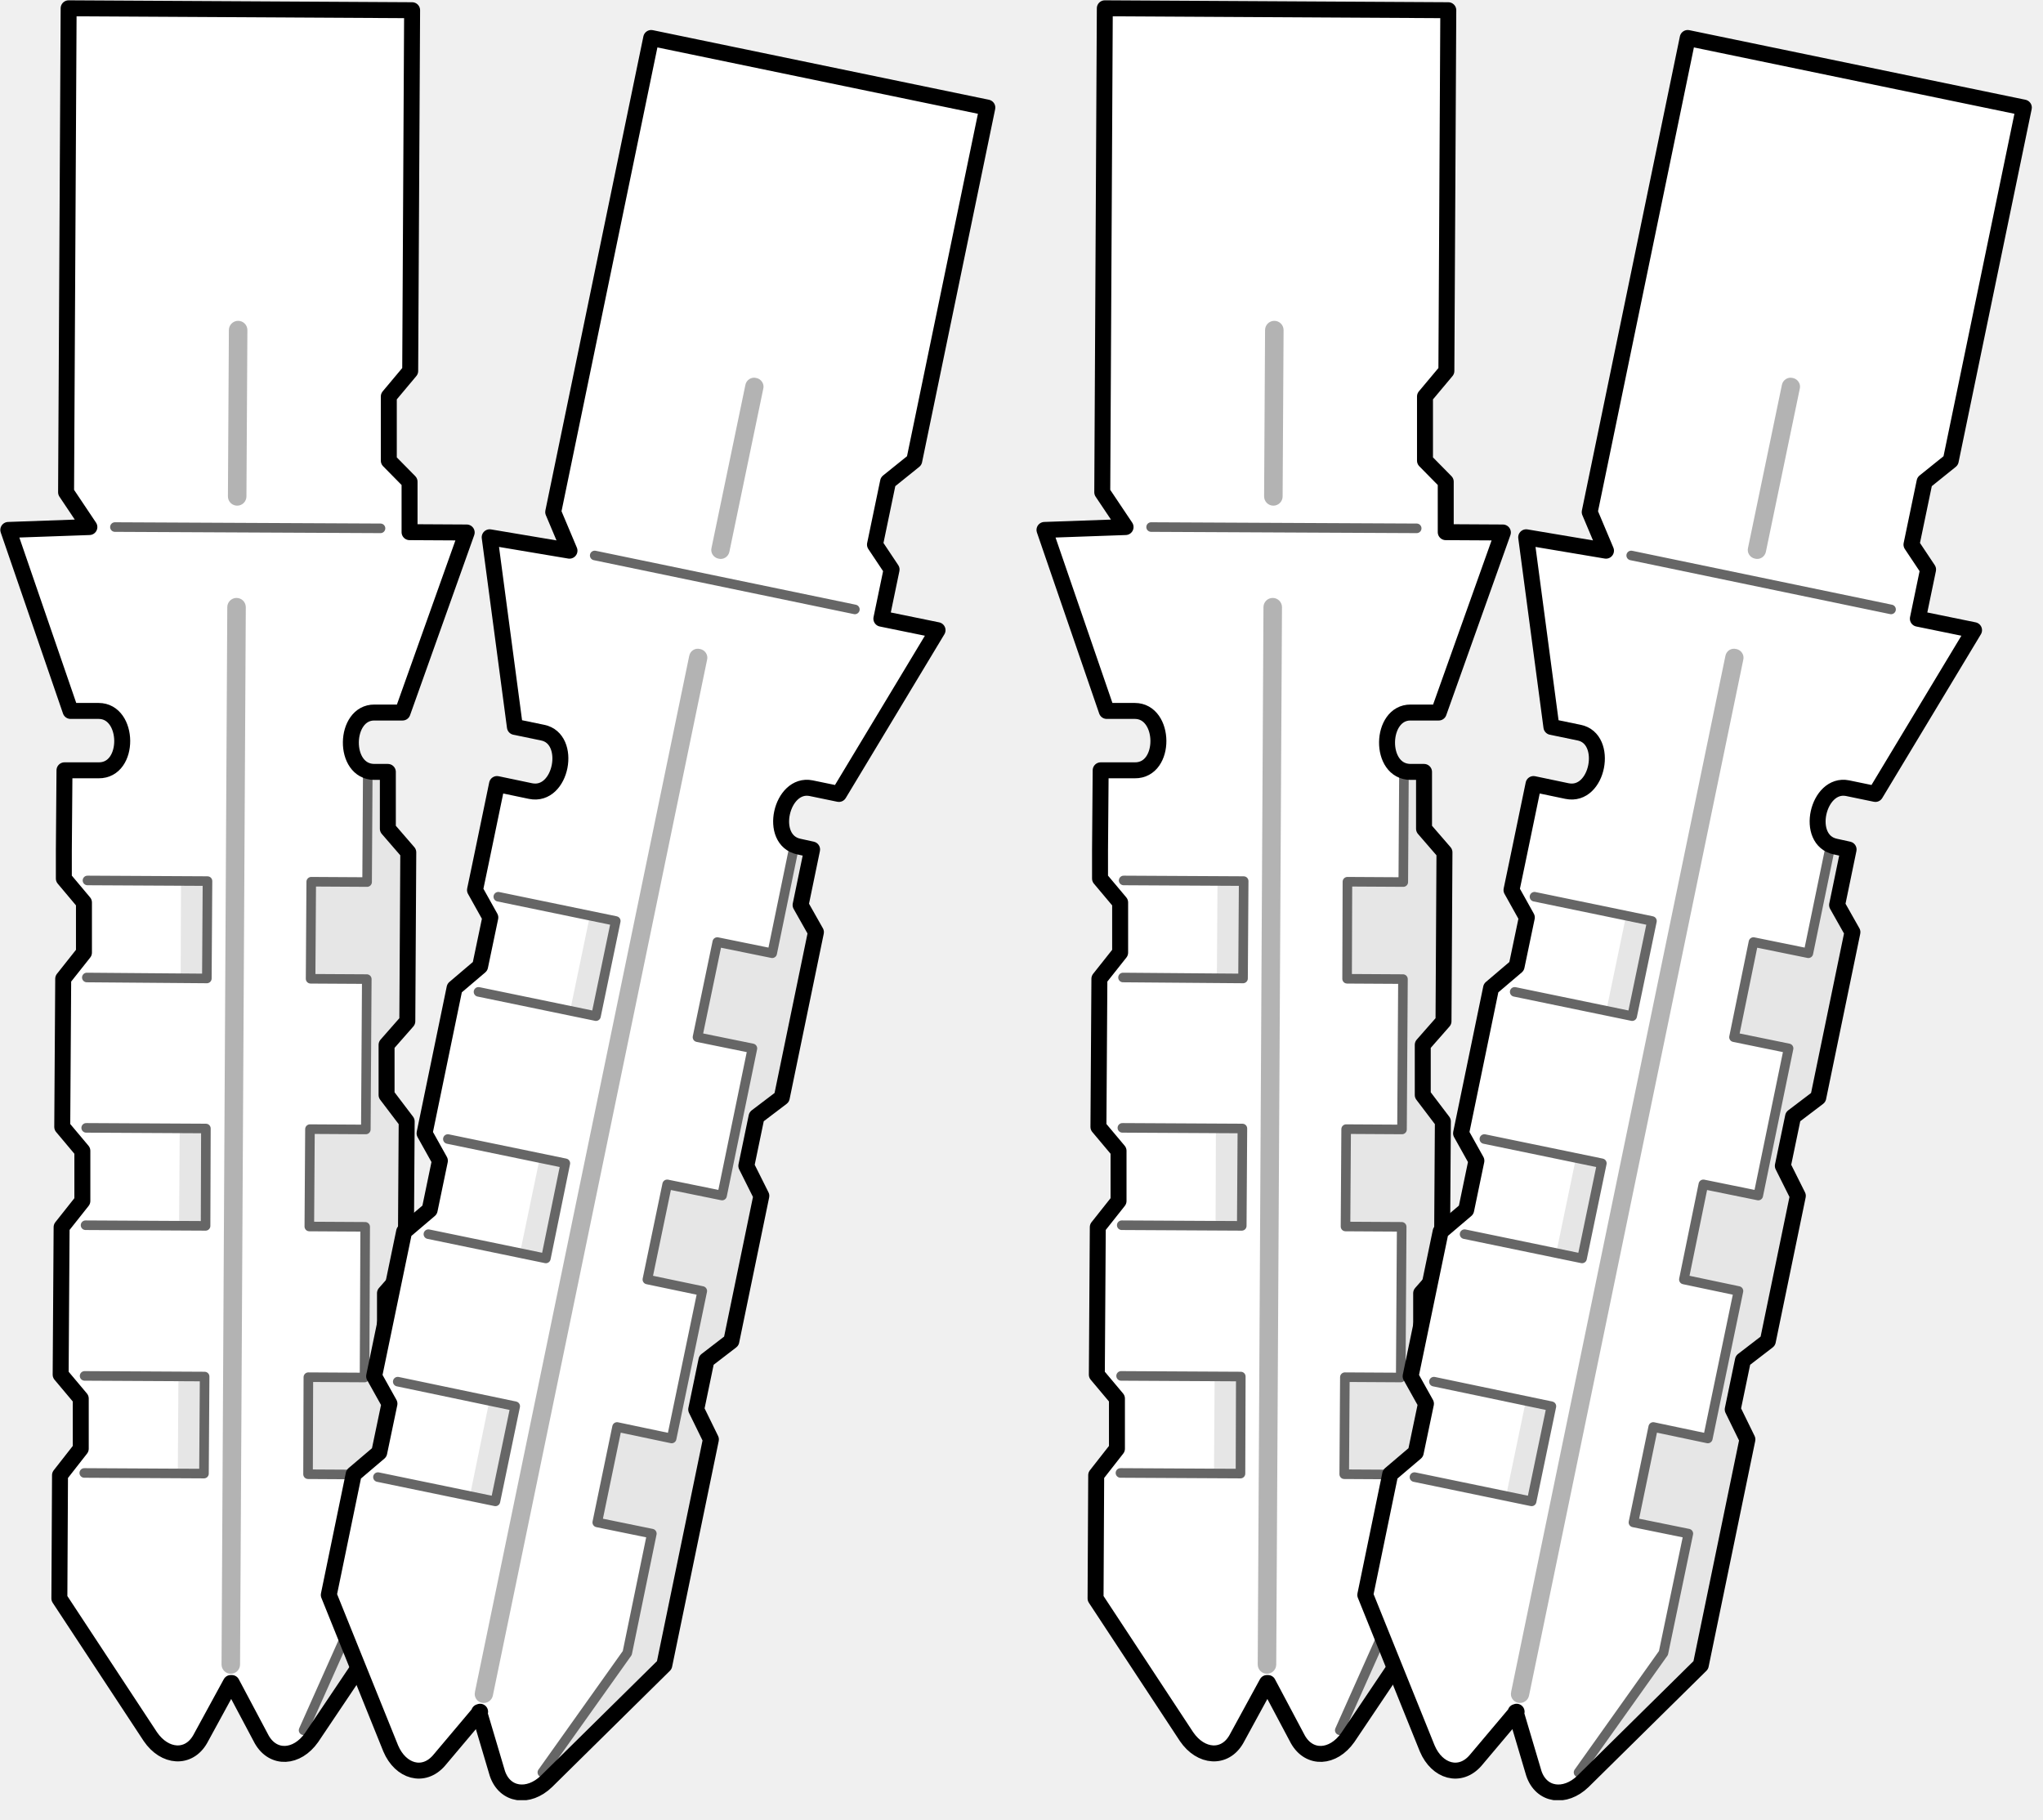
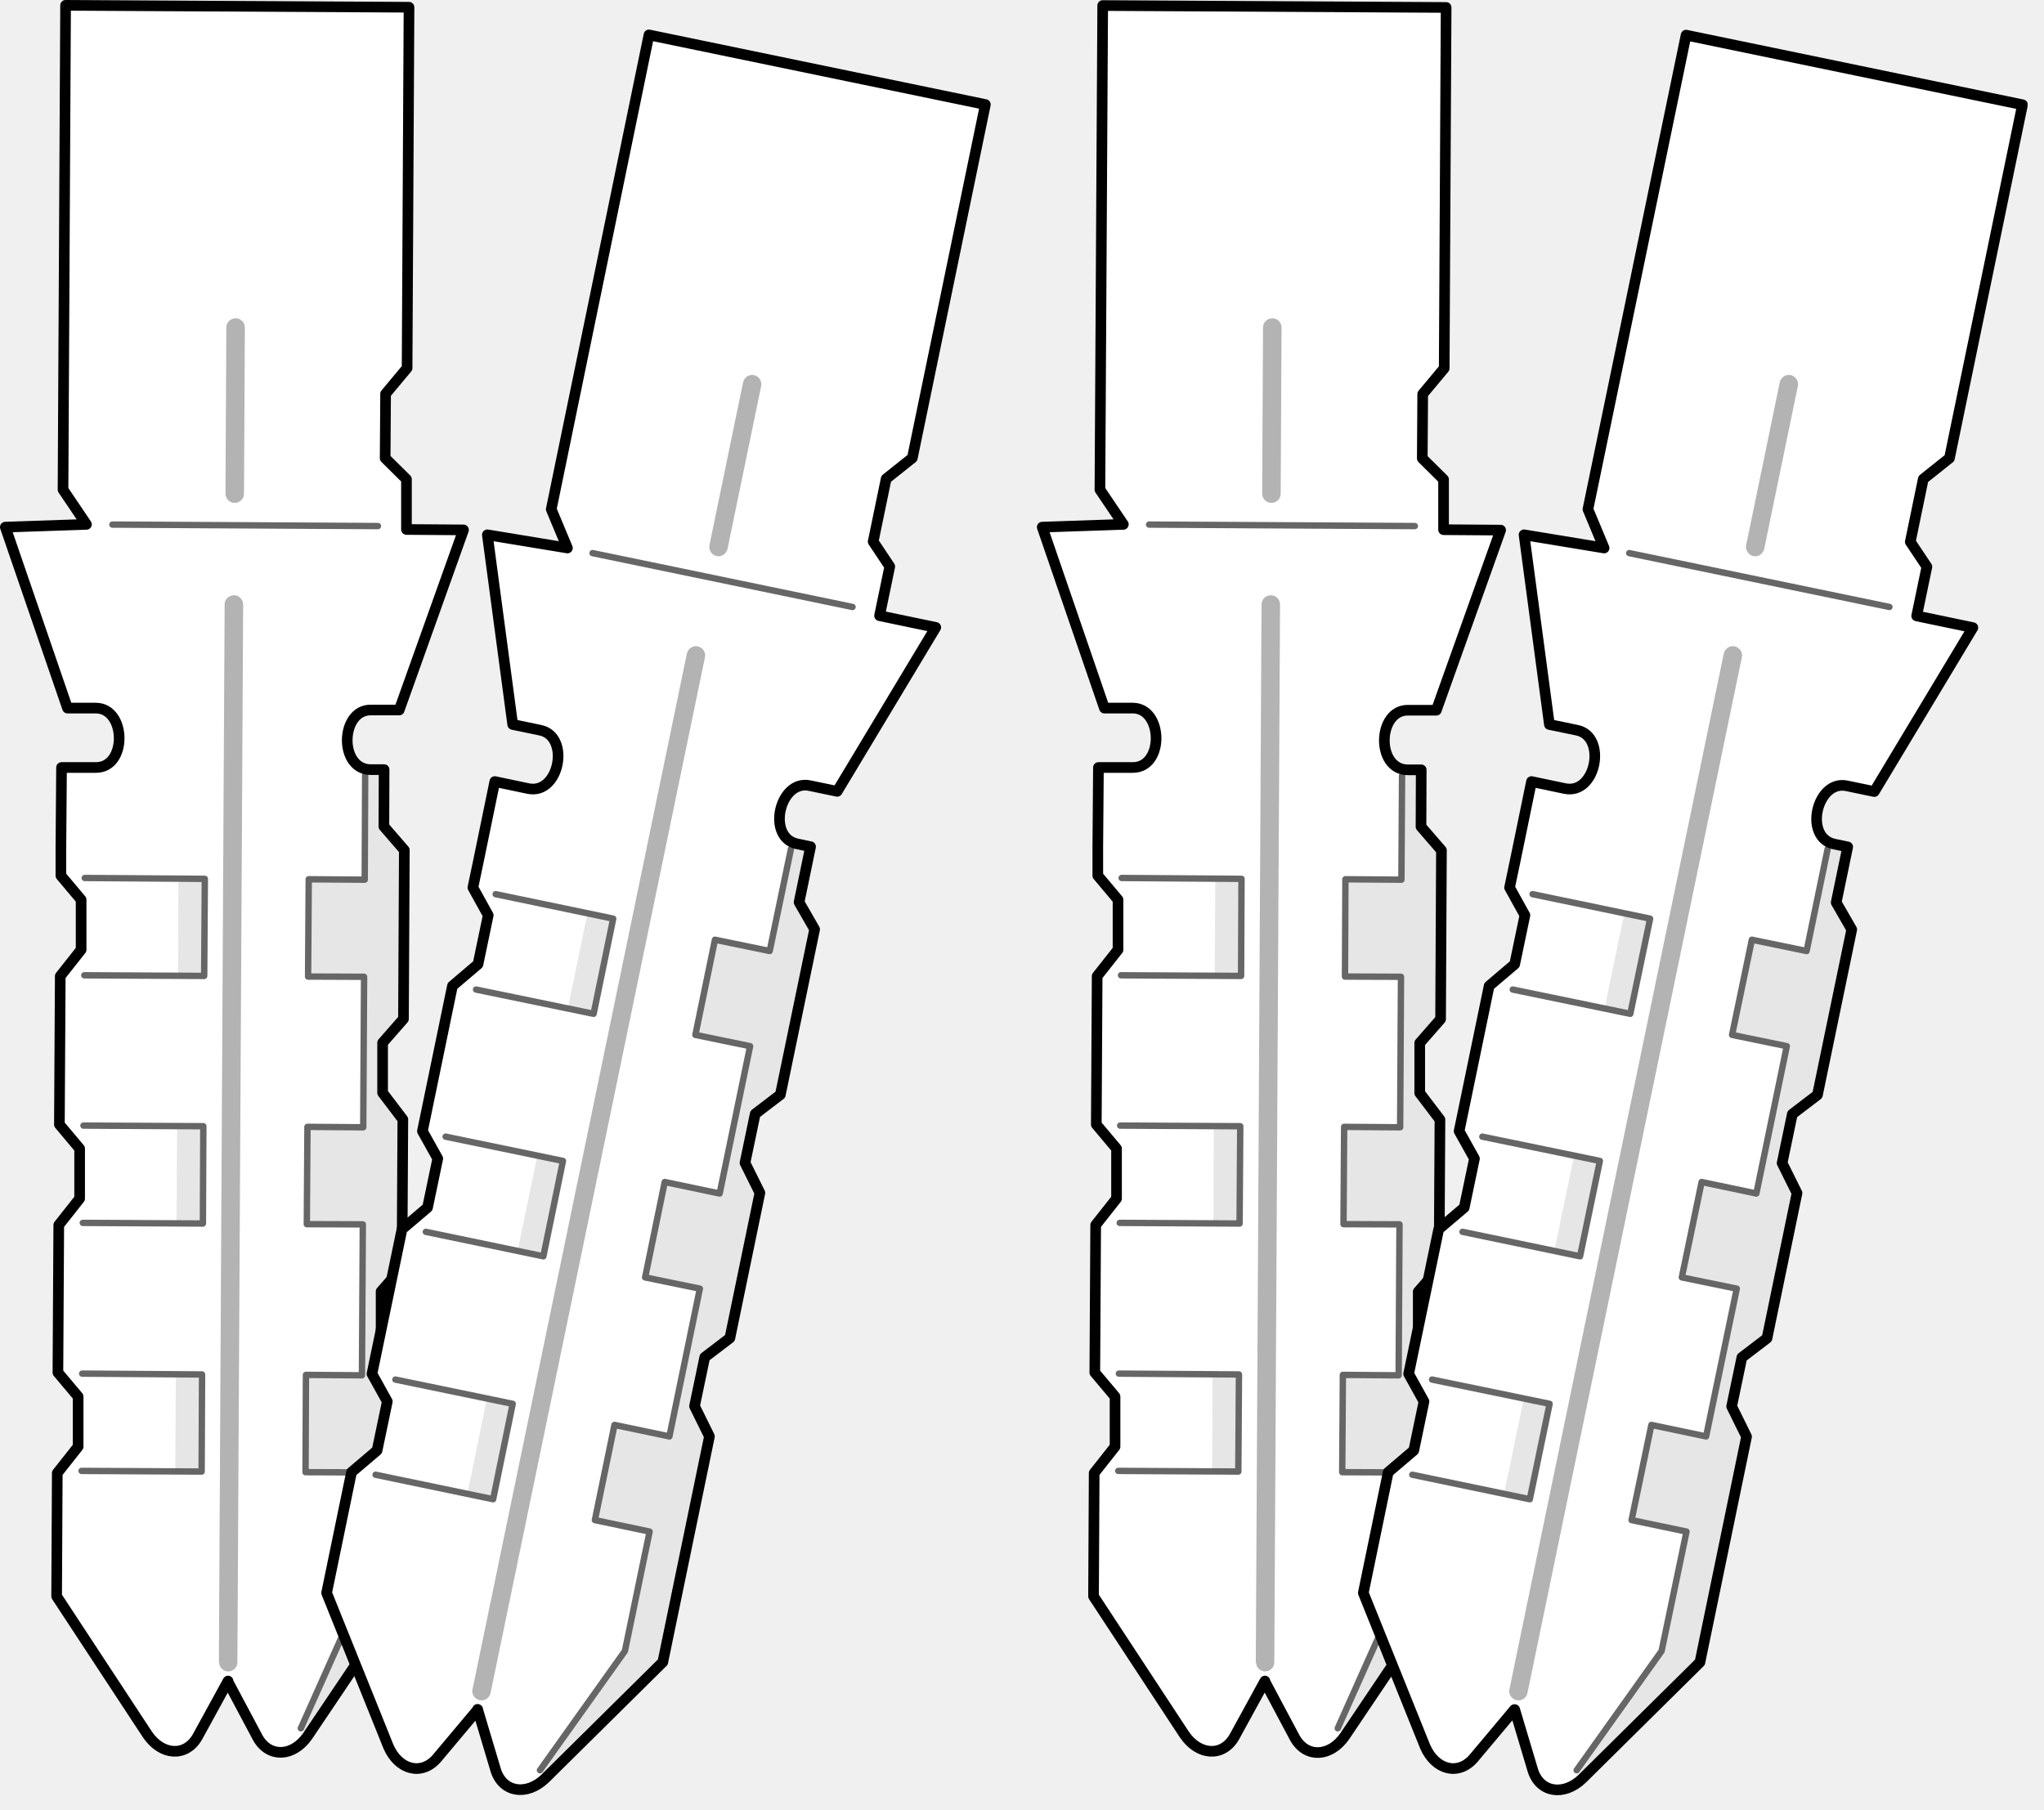
- <svg xmlns="http://www.w3.org/2000/svg" width="64" height="57" viewBox="0 0 64 57" fill="none">
-   <g clip-path="url(#clip0_50_1002)">
-     <path d="M7.23 52.72L6.27 54.48C5.91 55.11 5.16 55.06 4.71 54.4L1.86 50.07L1.88 46.21L2.53 45.38V43.81L1.9 43.06L1.93 38.44L2.58 37.62V36.05L1.95 35.3L1.98 30.66L2.63 29.84V28.27L2 27.52V26.64L2.02 24.13H3.09C4.09 24.14 4.06 22.27 3.09 22.27H2.21L0.26 16.6L2.8 16.51L2.07 15.42L2.15 0.26L12.91 0.32L12.85 11.62L12.18 12.42V14.43L12.83 15.09V16.67L14.62 16.68L12.61 22.32H11.73C10.77 22.31 10.72 24.18 11.73 24.18H12.15V25.96L12.79 26.7L12.76 31.99L12.11 32.73V34.3L12.74 35.13L12.71 39.77L12.06 40.51V42.08L12.69 42.91L12.65 50.13L9.76 54.43C9.3 55.08 8.56 55.12 8.2 54.49L7.26 52.72" fill="white" />
-     <path d="M9.51 54.2L11.38 50.01L11.4 46.19L9.65 46.18L9.66 43.14L11.42 43.15L11.44 38.43L9.69 38.42L9.71 35.37L11.46 35.38L11.49 30.67L9.73 30.66L9.75 27.62L11.5 27.63L11.52 24.36L11.69 24.17L12.11 24.18L12.1 25.95L12.75 26.69L12.72 31.98L12.07 32.72L12.06 34.29L12.7 35.12L12.67 39.76L12.02 40.51V42.08L12.66 42.91L12.62 50.13L9.72 54.43L9.51 54.2Z" fill="#E6E6E6" />
-     <path d="M6.94 52.14L7.12 19.02C7.12 18.86 7.25 18.73 7.41 18.73C7.57 18.73 7.7 18.86 7.7 19.02L7.52 52.14C7.52 52.3 7.39 52.43 7.23 52.43C7.07 52.43 6.94 52.3 6.94 52.14Z" fill="#B3B3B3" />
-     <path d="M7.14 15.55L7.17 10.34C7.17 10.18 7.3 10.05 7.46 10.05C7.62 10.05 7.75 10.18 7.75 10.34L7.72 15.55C7.72 15.71 7.59 15.84 7.43 15.84C7.27 15.84 7.14 15.71 7.14 15.55Z" fill="#B3B3B3" />
-     <path d="M5.67 27.6H6.5L6.48 30.65L5.66 30.64" fill="#E6E6E6" />
-     <path d="M5.63 35.35H6.45L6.44 38.4L5.61 38.39" fill="#E6E6E6" />
-     <path d="M5.59 43.12H6.41L6.39 46.16H5.57" fill="#E6E6E6" />
-     <path d="M2.74 27.58L6.5 27.6L6.48 30.65L2.72 30.62" stroke="#666666" stroke-width="0.3" stroke-linecap="round" stroke-linejoin="round" />
-     <path d="M3.6 16.51L11.92 16.55" stroke="#666666" stroke-width="0.3" stroke-linecap="round" stroke-linejoin="round" />
-     <path d="M2.7 35.33L6.45 35.35L6.44 38.4L2.68 38.38" stroke="#666666" stroke-width="0.3" stroke-linecap="round" stroke-linejoin="round" />
-     <path d="M2.65 43.1L6.41 43.12L6.39 46.16L2.64 46.14" stroke="#666666" stroke-width="0.3" stroke-linecap="round" stroke-linejoin="round" />
-     <path d="M9.51 54.2L11.38 50.01L11.4 46.19L9.65 46.18L9.66 43.14L11.42 43.15L11.44 38.43L9.69 38.42L9.71 35.37L11.46 35.38L11.49 30.67L9.73 30.66L9.75 27.62L11.5 27.63L11.52 24.36" stroke="#666666" stroke-width="0.3" stroke-linecap="round" stroke-linejoin="round" />
-     <path d="M7.23 52.72L6.27 54.48C5.91 55.11 5.16 55.06 4.71 54.4L1.86 50.07L1.88 46.21L2.53 45.38V43.81L1.9 43.06L1.93 38.44L2.58 37.62V36.05L1.95 35.3L1.98 30.66L2.63 29.84V28.27L2 27.52V26.64L2.02 24.13H3.09C4.09 24.14 4.06 22.27 3.09 22.27H2.21L0.26 16.6L2.8 16.51L2.07 15.42L2.15 0.26L12.91 0.32L12.85 11.62L12.18 12.42V14.43L12.83 15.09V16.67L14.62 16.68L12.61 22.32H11.73C10.77 22.31 10.72 24.18 11.73 24.18H12.15V25.96L12.79 26.7L12.76 31.99L12.11 32.73V34.3L12.74 35.13L12.71 39.77L12.06 40.51V42.08L12.69 42.91L12.65 50.13L9.76 54.43C9.3 55.08 8.56 55.12 8.2 54.49L7.26 52.72" stroke="black" stroke-width="0.5" stroke-linecap="round" stroke-linejoin="round" />
-     <path d="M15.04 53.62L13.75 55.15C13.27 55.7 12.55 55.5 12.24 54.77L10.3 49.96L11.08 46.18L11.88 45.5L12.2 43.97L11.72 43.11L12.66 38.58L13.46 37.9L13.78 36.36L13.3 35.5L14.24 30.95L15.04 30.27L15.36 28.74L14.88 27.88L15.06 27.02L15.57 24.56L16.62 24.78C17.6 24.98 17.94 23.14 17 22.95L16.13 22.77L15.34 16.83L17.84 17.25L17.33 16.04L20.4 1.19L30.93 3.37L28.64 14.43L27.82 15.09L27.41 17.06L27.93 17.84L27.61 19.38L29.37 19.74L26.28 24.87L25.41 24.69C24.47 24.5 24.05 26.32 25.03 26.52L25.44 26.61L25.08 28.35L25.56 29.2L24.49 34.38L23.7 34.98L23.38 36.52L23.85 37.46L22.91 42.01L22.13 42.61L21.81 44.15L22.27 45.09L20.81 52.16L17.12 55.8C16.55 56.35 15.81 56.24 15.58 55.55L15.01 53.63" fill="white" />
-     <path d="M16.99 55.52L19.65 51.78L20.42 48.04L18.71 47.69L19.33 44.7L21.04 45.06L22 40.44L20.28 40.08L20.9 37.1L22.62 37.45L23.57 32.84L21.85 32.49L22.47 29.51L24.19 29.86L24.85 26.66L25.05 26.51L25.47 26.6L25.11 28.34L25.59 29.19L24.52 34.37L23.74 34.97L23.42 36.5L23.88 37.45L22.94 41.99L22.16 42.59L21.84 44.13L22.3 45.07L20.84 52.14L17.15 55.79L16.99 55.52Z" fill="#E6E6E6" />
-     <path d="M14.88 52.99L21.59 20.55C21.62 20.39 21.77 20.29 21.93 20.33C22.09 20.36 22.19 20.52 22.15 20.67L15.44 53.11C15.41 53.27 15.25 53.37 15.1 53.34C14.94 53.31 14.84 53.15 14.88 53V52.99Z" fill="#B3B3B3" />
-     <path d="M22.29 17.16L23.35 12.06C23.38 11.9 23.54 11.8 23.69 11.84C23.85 11.87 23.95 12.03 23.91 12.18L22.85 17.28C22.82 17.44 22.66 17.54 22.51 17.5C22.35 17.47 22.25 17.31 22.29 17.16Z" fill="#B3B3B3" />
-     <path d="M18.48 28.68L19.29 28.85L18.67 31.83L17.86 31.66" fill="#E6E6E6" />
-     <path d="M16.91 36.27L17.71 36.44L17.1 39.42L16.29 39.25" fill="#E6E6E6" />
-     <path d="M15.33 43.88L16.14 44.05L15.52 47.03L14.72 46.86" fill="#E6E6E6" />
-     <path d="M15.61 28.09L19.29 28.85L18.67 31.83L14.99 31.07" stroke="#666666" stroke-width="0.3" stroke-linecap="round" stroke-linejoin="round" />
-     <path d="M18.63 17.4L26.78 19.09" stroke="#666666" stroke-width="0.3" stroke-linecap="round" stroke-linejoin="round" />
-     <path d="M14.03 35.68L17.71 36.44L17.1 39.42L13.42 38.66" stroke="#666666" stroke-width="0.3" stroke-linecap="round" stroke-linejoin="round" />
-     <path d="M12.46 43.28L16.14 44.05L15.52 47.03L11.84 46.27" stroke="#666666" stroke-width="0.3" stroke-linecap="round" stroke-linejoin="round" />
-     <path d="M16.99 55.52L19.65 51.78L20.42 48.04L18.71 47.69L19.33 44.7L21.04 45.06L22 40.44L20.28 40.08L20.9 37.1L22.62 37.45L23.57 32.84L21.85 32.49L22.47 29.51L24.19 29.86L24.85 26.66" stroke="#666666" stroke-width="0.3" stroke-linecap="round" stroke-linejoin="round" />
-     <path d="M15.04 53.62L13.75 55.15C13.27 55.7 12.55 55.5 12.24 54.77L10.3 49.96L11.08 46.18L11.88 45.5L12.2 43.97L11.72 43.11L12.66 38.58L13.46 37.9L13.78 36.36L13.3 35.5L14.24 30.95L15.04 30.27L15.36 28.74L14.88 27.88L15.06 27.02L15.57 24.56L16.62 24.78C17.6 24.98 17.94 23.14 17 22.95L16.13 22.77L15.34 16.83L17.84 17.25L17.33 16.04L20.4 1.19L30.93 3.37L28.64 14.43L27.82 15.09L27.41 17.06L27.93 17.84L27.61 19.38L29.37 19.74L26.28 24.87L25.41 24.69C24.47 24.5 24.05 26.32 25.03 26.52L25.44 26.61L25.08 28.35L25.56 29.2L24.49 34.38L23.7 34.98L23.38 36.52L23.85 37.46L22.91 42.01L22.13 42.61L21.81 44.15L22.27 45.09L20.81 52.16L17.12 55.8C16.55 56.35 15.81 56.24 15.58 55.55L15.01 53.63" stroke="black" stroke-width="0.5" stroke-linecap="round" stroke-linejoin="round" />
-     <path d="M39.69 52.72L38.73 54.48C38.37 55.11 37.62 55.06 37.17 54.4L34.32 50.07L34.34 46.21L34.99 45.38V43.81L34.36 43.06L34.39 38.44L35.04 37.62V36.05L34.41 35.3L34.44 30.66L35.09 29.84V28.27L34.46 27.52V26.64L34.48 24.13H35.55C36.55 24.14 36.52 22.27 35.55 22.27H34.67L32.72 16.6L35.26 16.51L34.53 15.42L34.61 0.26L45.37 0.32L45.31 11.62L44.64 12.42V14.43L45.29 15.09V16.67L47.08 16.68L45.07 22.32H44.19C43.23 22.31 43.18 24.18 44.19 24.18H44.61V25.96L45.25 26.7L45.22 31.99L44.57 32.73V34.3L45.2 35.13L45.17 39.77L44.52 40.51V42.08L45.15 42.91L45.11 50.13L42.22 54.43C41.76 55.08 41.02 55.12 40.66 54.49L39.72 52.72" fill="white" />
-     <path d="M41.97 54.2L43.84 50.01L43.86 46.19L42.11 46.18L42.13 43.14L43.88 43.15L43.91 38.43L42.15 38.42L42.17 35.37L43.92 35.38L43.95 30.67L42.2 30.66L42.21 27.62L43.96 27.63L43.98 24.36L44.16 24.17L44.58 24.18L44.57 25.95L45.21 26.69L45.18 31.98L44.53 32.72L44.52 34.29L45.16 35.12L45.14 39.76L44.49 40.51L44.48 42.08L45.12 42.91L45.08 50.13L42.19 54.43L41.97 54.2Z" fill="#E6E6E6" />
-     <path d="M39.4 52.14L39.58 19.02C39.58 18.86 39.71 18.73 39.87 18.73C40.03 18.73 40.16 18.86 40.16 19.02L39.98 52.14C39.98 52.3 39.85 52.43 39.69 52.43C39.53 52.43 39.4 52.3 39.4 52.14Z" fill="#B3B3B3" />
-     <path d="M39.6 15.55L39.63 10.34C39.63 10.18 39.76 10.05 39.92 10.05C40.08 10.05 40.21 10.18 40.21 10.34L40.18 15.55C40.18 15.71 40.05 15.84 39.89 15.84C39.73 15.84 39.6 15.71 39.6 15.55Z" fill="#B3B3B3" />
-     <path d="M38.14 27.6H38.96L38.94 30.65L38.12 30.64" fill="#E6E6E6" />
-     <path d="M38.09 35.35H38.92L38.9 38.4L38.08 38.39" fill="#E6E6E6" />
-     <path d="M38.05 43.12H38.87L38.86 46.16H38.03" fill="#E6E6E6" />
-     <path d="M35.2 27.58L38.96 27.6L38.94 30.65L35.18 30.62" stroke="#666666" stroke-width="0.3" stroke-linecap="round" stroke-linejoin="round" />
-     <path d="M36.06 16.51L44.38 16.55" stroke="#666666" stroke-width="0.3" stroke-linecap="round" stroke-linejoin="round" />
-     <path d="M35.16 35.33L38.92 35.35L38.9 38.4L35.14 38.38" stroke="#666666" stroke-width="0.3" stroke-linecap="round" stroke-linejoin="round" />
-     <path d="M35.12 43.1L38.87 43.12L38.86 46.16L35.1 46.14" stroke="#666666" stroke-width="0.3" stroke-linecap="round" stroke-linejoin="round" />
-     <path d="M41.97 54.2L43.84 50.01L43.86 46.19L42.11 46.18L42.13 43.14L43.88 43.15L43.91 38.43L42.15 38.42L42.17 35.37L43.92 35.38L43.95 30.67L42.2 30.66L42.21 27.62L43.96 27.63L43.98 24.36" stroke="#666666" stroke-width="0.3" stroke-linecap="round" stroke-linejoin="round" />
-     <path d="M39.69 52.72L38.73 54.48C38.37 55.11 37.62 55.06 37.17 54.4L34.32 50.07L34.34 46.21L34.99 45.38V43.81L34.36 43.06L34.39 38.44L35.04 37.62V36.05L34.41 35.3L34.44 30.66L35.09 29.84V28.27L34.46 27.52V26.64L34.48 24.13H35.55C36.55 24.14 36.52 22.27 35.55 22.27H34.67L32.72 16.6L35.26 16.51L34.53 15.42L34.61 0.26L45.37 0.32L45.31 11.62L44.64 12.42V14.43L45.29 15.09V16.67L47.08 16.68L45.07 22.32H44.19C43.23 22.31 43.18 24.18 44.19 24.18H44.61V25.96L45.25 26.7L45.22 31.99L44.57 32.73V34.3L45.2 35.13L45.17 39.77L44.52 40.51V42.08L45.15 42.91L45.11 50.13L42.22 54.43C41.76 55.08 41.02 55.12 40.66 54.49L39.72 52.72" stroke="black" stroke-width="0.5" stroke-linecap="round" stroke-linejoin="round" />
-     <path d="M47.51 53.62L46.22 55.15C45.74 55.7 45.02 55.5 44.71 54.77L42.77 49.96L43.55 46.18L44.35 45.5L44.67 43.97L44.19 43.11L45.13 38.58L45.93 37.9L46.25 36.36L45.77 35.5L46.71 30.95L47.51 30.27L47.83 28.74L47.35 27.88L47.53 27.02L48.04 24.56L49.09 24.78C50.07 24.98 50.41 23.14 49.47 22.95L48.6 22.77L47.81 16.83L50.31 17.25L49.8 16.04L52.87 1.19L63.4 3.37L61.11 14.43L60.29 15.09L59.88 17.06L60.4 17.84L60.08 19.38L61.84 19.74L58.75 24.87L57.88 24.69C56.94 24.5 56.52 26.32 57.5 26.52L57.91 26.61L57.55 28.35L58.03 29.2L56.96 34.38L56.17 34.98L55.85 36.52L56.32 37.46L55.38 42.01L54.6 42.61L54.28 44.15L54.74 45.09L53.28 52.16L49.59 55.8C49.02 56.35 48.28 56.24 48.05 55.55L47.48 53.63" fill="white" />
-     <path d="M49.45 55.52L52.11 51.78L52.89 48.04L51.17 47.69L51.79 44.7L53.5 45.06L54.46 40.44L52.75 40.08L53.36 37.1L55.08 37.45L56.03 32.84L54.32 32.49L54.93 29.51L56.65 29.86L57.31 26.66L57.52 26.51L57.93 26.6L57.57 28.34L58.05 29.19L56.98 34.37L56.2 34.97L55.88 36.5L56.35 37.45L55.4 41.99L54.62 42.59L54.3 44.13L54.77 45.07L53.3 52.14L49.62 55.79L49.45 55.52Z" fill="#E6E6E6" />
-     <path d="M47.34 52.99L54.05 20.55C54.08 20.39 54.23 20.29 54.39 20.33C54.55 20.36 54.65 20.52 54.61 20.67L47.9 53.11C47.87 53.27 47.71 53.37 47.56 53.34C47.4 53.31 47.3 53.15 47.34 53V52.99Z" fill="#B3B3B3" />
-     <path d="M54.76 17.16L55.82 12.06C55.85 11.9 56.01 11.8 56.16 11.84C56.32 11.87 56.42 12.03 56.38 12.18L55.32 17.28C55.29 17.44 55.13 17.54 54.98 17.5C54.82 17.47 54.72 17.31 54.76 17.16Z" fill="#B3B3B3" />
-     <path d="M50.94 28.68L51.75 28.85L51.13 31.83L50.32 31.66" fill="#E6E6E6" />
-     <path d="M49.37 36.27L50.18 36.44L49.56 39.42L48.75 39.25" fill="#E6E6E6" />
-     <path d="M47.8 43.88L48.6 44.05L47.98 47.03L47.18 46.86" fill="#E6E6E6" />
-     <path d="M48.07 28.09L51.75 28.85L51.13 31.83L47.45 31.07" stroke="#666666" stroke-width="0.3" stroke-linecap="round" stroke-linejoin="round" />
-     <path d="M51.1 17.4L59.24 19.09" stroke="#666666" stroke-width="0.3" stroke-linecap="round" stroke-linejoin="round" />
-     <path d="M46.5 35.68L50.18 36.44L49.56 39.42L45.88 38.66" stroke="#666666" stroke-width="0.3" stroke-linecap="round" stroke-linejoin="round" />
-     <path d="M44.92 43.28L48.6 44.05L47.98 47.03L44.31 46.27" stroke="#666666" stroke-width="0.3" stroke-linecap="round" stroke-linejoin="round" />
-     <path d="M49.45 55.52L52.11 51.78L52.89 48.04L51.17 47.69L51.79 44.7L53.5 45.06L54.46 40.44L52.75 40.08L53.36 37.1L55.08 37.45L56.03 32.84L54.32 32.49L54.93 29.51L56.65 29.86L57.31 26.66" stroke="#666666" stroke-width="0.3" stroke-linecap="round" stroke-linejoin="round" />
-     <path d="M47.51 53.62L46.22 55.15C45.74 55.7 45.02 55.5 44.71 54.77L42.77 49.96L43.55 46.18L44.35 45.5L44.67 43.97L44.19 43.11L45.13 38.58L45.93 37.9L46.25 36.36L45.77 35.5L46.71 30.95L47.51 30.27L47.83 28.74L47.35 27.88L47.53 27.02L48.04 24.56L49.09 24.78C50.07 24.98 50.41 23.14 49.47 22.95L48.6 22.77L47.81 16.83L50.31 17.25L49.8 16.04L52.87 1.19L63.4 3.37L61.11 14.43L60.29 15.09L59.88 17.06L60.4 17.84L60.08 19.38L61.84 19.74L58.75 24.87L57.88 24.69C56.94 24.5 56.52 26.32 57.5 26.52L57.91 26.61L57.55 28.35L58.03 29.2L56.96 34.38L56.17 34.98L55.85 36.52L56.32 37.46L55.38 42.01L54.6 42.61L54.28 44.15L54.74 45.09L53.28 52.16L49.59 55.8C49.02 56.35 48.28 56.24 48.05 55.55L47.48 53.63" stroke="black" stroke-width="0.5" stroke-linecap="round" stroke-linejoin="round" />
+ <svg xmlns="http://www.w3.org/2000/svg" width="96" height="85" viewBox="0 0 96 85" fill="none">
+   <g clip-path="url(#clip0_75_3008)">
+     <path d="M10.71 78.96L9.27 81.59C8.72 82.54 7.6 82.46 6.93 81.48L2.66 74.98L2.69 69.19L3.67 67.95V65.6L2.72 64.47L2.76 57.54L3.74 56.3V53.95L2.79 52.82L2.83 45.85L3.81 44.61V42.26L2.86 41.13V39.81L2.89 36.05H4.49C5.99 36.07 5.94 33.26 4.5 33.26H3.17L0.25 24.76L4.06 24.63L2.96 23L3.08 0.25L19.21 0.34L19.12 17.29L18.11 18.5L18.09 21.52L19.09 22.51V24.87L21.77 24.89L18.75 33.35H17.42C15.98 33.33 15.9 36.14 17.41 36.15H18.04L18.03 38.82L18.99 39.93L18.95 47.86L17.97 48.98V51.33L18.92 52.58L18.88 59.54L17.9 60.66V63.01L18.85 64.26L18.79 75.09L14.45 81.54C13.77 82.52 12.65 82.58 12.11 81.63L10.7 78.98" fill="white" />
+     <path d="M14.13 81.18L16.94 74.89L16.97 69.16L14.35 69.15L14.37 64.58L17 64.6L17.04 57.51L14.41 57.5L14.44 52.93L17.06 52.95L17.1 45.88L14.47 45.87L14.5 41.3L17.13 41.32L17.15 36.42L17.41 36.14H18.05L18.03 38.8L18.99 39.91L18.95 47.84L17.97 48.96L17.96 51.31L18.92 52.56L18.89 59.52L17.91 60.64L17.9 62.99L18.86 64.24L18.8 75.07L14.46 81.52L14.13 81.18Z" fill="#E6E6E6" />
+     <path d="M10.28 78.08L10.55 28.39C10.55 28.15 10.75 27.96 10.99 27.96C11.23 27.96 11.42 28.16 11.42 28.4L11.15 78.08C11.15 78.32 10.95 78.51 10.72 78.51C10.48 78.51 10.29 78.31 10.29 78.07L10.28 78.08Z" fill="#B3B3B3" />
+     <path d="M10.59 23.19L10.63 15.38C10.63 15.14 10.83 14.95 11.07 14.95C11.31 14.95 11.5 15.15 11.5 15.38L11.46 23.19C11.46 23.43 11.26 23.62 11.02 23.62C10.78 23.62 10.59 23.42 10.59 23.18V23.19Z" fill="#B3B3B3" />
+     <path d="M8.38 41.27L9.62 41.28L9.59 45.84H8.36" fill="#E6E6E6" />
+     <path d="M8.32 52.9H9.55L9.53 57.47L8.29 57.46" fill="#E6E6E6" />
+     <path d="M8.26 64.55L9.49 64.56L9.47 69.12H8.23" fill="#E6E6E6" />
+     <path d="M3.98 41.24L9.62 41.28L9.59 45.84L3.96 45.81" stroke="#666666" stroke-width="0.3" stroke-linecap="round" stroke-linejoin="round" />
+     <path d="M5.28 24.64L17.75 24.71" stroke="#666666" stroke-width="0.3" stroke-linecap="round" stroke-linejoin="round" />
+     <path d="M3.92 52.87L9.55 52.9L9.53 57.47L3.89 57.44" stroke="#666666" stroke-width="0.3" stroke-linecap="round" stroke-linejoin="round" />
+     <path d="M3.86 64.52L9.49 64.56L9.47 69.12L3.83 69.09" stroke="#666666" stroke-width="0.3" stroke-linecap="round" stroke-linejoin="round" />
+     <path d="M14.13 81.18L16.94 74.89L16.97 69.16L14.35 69.15L14.37 64.58L17 64.6L17.04 57.51L14.41 57.5L14.44 52.93L17.06 52.95L17.1 45.88L14.47 45.87L14.5 41.3L17.13 41.32L17.15 36.42" stroke="#666666" stroke-width="0.3" stroke-linecap="round" stroke-linejoin="round" />
+     <path d="M10.71 78.96L9.27 81.59C8.72 82.54 7.6 82.46 6.93 81.48L2.66 74.98L2.69 69.19L3.67 67.95V65.6L2.72 64.47L2.76 57.54L3.74 56.3V53.95L2.79 52.82L2.83 45.85L3.81 44.61V42.26L2.86 41.13V39.81L2.89 36.05H4.49C5.99 36.07 5.94 33.26 4.5 33.26H3.17L0.25 24.76L4.06 24.63L2.96 23L3.08 0.25L19.21 0.34L19.12 17.29L18.11 18.5L18.09 21.52L19.09 22.51V24.87L21.77 24.89L18.75 33.35H17.42C15.98 33.33 15.9 36.14 17.41 36.15H18.04L18.03 38.82L18.99 39.93L18.95 47.86L17.97 48.98V51.33L18.92 52.58L18.88 59.54L17.9 60.66V63.01L18.85 64.26L18.79 75.09L14.45 81.54C13.77 82.52 12.65 82.58 12.11 81.63L10.7 78.98" stroke="black" stroke-width="0.5" stroke-linecap="round" stroke-linejoin="round" />
+     <path d="M22.44 80.3L20.51 82.6C19.79 83.42 18.71 83.13 18.24 82.03L15.34 74.82L16.51 69.15L17.71 68.13L18.19 65.83L17.47 64.53L18.88 57.74L20.08 56.72L20.56 54.42L19.84 53.13L21.25 46.31L22.45 45.29L22.93 42.99L22.21 41.69L22.48 40.4L23.24 36.71L24.81 37.04C26.28 37.34 26.79 34.59 25.38 34.3L24.08 34.03L22.89 25.12L26.65 25.74L25.89 23.92L30.48 1.64L46.28 4.91L42.85 21.51L41.62 22.49L41.01 25.44L41.79 26.61L41.31 28.92L43.95 29.47L39.32 37.17L38.02 36.9C36.61 36.61 35.98 39.34 37.45 39.64L38.07 39.77L37.53 42.38L38.26 43.65L36.65 51.42L35.47 52.32L34.99 54.62L35.69 56.03L34.28 62.85L33.1 63.75L32.62 66.05L33.32 67.47L31.13 78.07L25.6 83.54C24.74 84.36 23.63 84.2 23.29 83.17L22.43 80.29" fill="white" />
+     <path d="M25.36 83.15L29.35 77.55L30.51 71.94L27.94 71.4L28.86 66.93L31.44 67.47L32.87 60.53L30.3 60L31.22 55.52L33.8 56.06L35.23 49.14L32.66 48.61L33.58 44.14L36.15 44.67L37.15 39.87L37.46 39.65L38.08 39.77L37.54 42.38L38.26 43.66L36.66 51.42L35.48 52.33L35 54.63L35.7 56.04L34.29 62.86L33.11 63.76L32.63 66.07L33.33 67.48L31.14 78.09L25.61 83.55L25.36 83.15Z" fill="#E6E6E6" />
+     <path d="M22.19 79.36L32.26 30.7C32.31 30.47 32.54 30.31 32.77 30.36C33 30.41 33.16 30.64 33.11 30.87L23.04 79.52C22.99 79.76 22.76 79.91 22.53 79.86C22.3 79.81 22.14 79.58 22.19 79.35V79.36Z" fill="#B3B3B3" />
+     <path d="M33.32 25.61L34.9 17.96C34.95 17.73 35.18 17.57 35.41 17.62C35.64 17.67 35.8 17.9 35.75 18.13L34.17 25.78C34.12 26.01 33.89 26.17 33.66 26.12C33.43 26.07 33.28 25.84 33.32 25.61Z" fill="#B3B3B3" />
+     <path d="M27.59 42.9L28.8 43.15L27.88 47.62L26.67 47.37" fill="#E6E6E6" />
+     <path d="M25.24 54.28L26.44 54.53L25.52 59.01L24.31 58.76" fill="#E6E6E6" />
+     <path d="M22.87 65.69L24.08 65.94L23.16 70.42L21.95 70.17" fill="#E6E6E6" />
+     <path d="M23.28 42L28.8 43.15L27.88 47.62L22.36 46.48" stroke="#666666" stroke-width="0.3" stroke-linecap="round" stroke-linejoin="round" />
+     <path d="M27.83 25.98L40.04 28.51" stroke="#666666" stroke-width="0.3" stroke-linecap="round" stroke-linejoin="round" />
+     <path d="M20.93 53.39L26.44 54.53L25.52 59.01L20 57.86" stroke="#666666" stroke-width="0.3" stroke-linecap="round" stroke-linejoin="round" />
+     <path d="M18.57 64.8L24.08 65.94L23.16 70.42L17.64 69.27" stroke="#666666" stroke-width="0.3" stroke-linecap="round" stroke-linejoin="round" />
+     <path d="M25.36 83.15L29.35 77.55L30.51 71.94L27.94 71.4L28.86 66.93L31.44 67.47L32.87 60.53L30.3 60L31.22 55.52L33.8 56.06L35.23 49.14L32.66 48.61L33.58 44.14L36.15 44.67L37.15 39.87" stroke="#666666" stroke-width="0.3" stroke-linecap="round" stroke-linejoin="round" />
+     <path d="M22.44 80.3L20.51 82.6C19.79 83.42 18.71 83.13 18.24 82.03L15.34 74.82L16.51 69.15L17.71 68.13L18.19 65.83L17.47 64.53L18.88 57.74L20.08 56.72L20.56 54.42L19.84 53.13L21.25 46.31L22.45 45.29L22.93 42.99L22.21 41.69L22.48 40.4L23.24 36.71L24.81 37.04C26.28 37.34 26.79 34.59 25.38 34.3L24.08 34.03L22.89 25.12L26.65 25.74L25.89 23.92L30.48 1.64L46.28 4.91L42.85 21.51L41.62 22.49L41.01 25.44L41.79 26.61L41.31 28.92L43.95 29.47L39.32 37.17L38.02 36.9C36.61 36.61 35.98 39.34 37.45 39.64L38.07 39.77L37.53 42.38L38.26 43.65L36.65 51.42L35.47 52.32L34.99 54.62L35.69 56.03L34.28 62.85L33.1 63.75L32.62 66.05L33.32 67.47L31.13 78.07L25.6 83.54C24.74 84.36 23.63 84.2 23.29 83.17L22.43 80.29" stroke="black" stroke-width="0.5" stroke-linecap="round" stroke-linejoin="round" />
+     <path d="M59.41 78.96L57.97 81.59C57.42 82.54 56.3 82.46 55.63 81.48L51.36 74.98L51.39 69.19L52.37 67.95V65.6L51.42 64.47L51.46 57.54L52.44 56.3V53.95L51.49 52.82L51.53 45.85L52.51 44.61V42.26L51.56 41.13V39.81L51.59 36.05H53.19C54.69 36.07 54.64 33.26 53.2 33.26H51.87L48.95 24.76L52.76 24.63L51.66 23L51.79 0.26L67.92 0.35L67.83 17.3L66.82 18.51L66.8 21.53L67.8 22.52V24.88L70.48 24.9L67.46 33.36H66.13C64.69 33.34 64.61 36.15 66.12 36.16H66.75L66.74 38.83L67.7 39.94L67.66 47.87L66.68 48.99V51.34L67.63 52.59L67.59 59.55L66.61 60.67V63.02L67.56 64.27L67.5 75.1L63.16 81.55C62.48 82.53 61.36 82.59 60.82 81.64L59.41 78.99" fill="white" />
+     <path d="M62.83 81.18L65.64 74.89L65.67 69.16L63.04 69.15L63.07 64.58L65.69 64.6L65.73 57.51L63.1 57.5L63.13 52.93L65.76 52.95L65.8 45.88L63.17 45.87L63.19 41.3L65.82 41.32L65.85 36.42L66.11 36.14H66.74L66.73 38.8L67.69 39.91L67.65 47.84L66.67 48.96L66.66 51.31L67.62 52.56L67.58 59.52L66.61 60.64L66.59 62.99L67.55 64.24L67.5 75.07L63.15 81.52L62.83 81.18Z" fill="#E6E6E6" />
+     <path d="M58.98 78.08L59.25 28.39C59.25 28.15 59.45 27.96 59.69 27.96C59.93 27.96 60.12 28.16 60.12 28.4L59.85 78.08C59.85 78.32 59.65 78.51 59.42 78.51C59.18 78.51 58.99 78.31 58.99 78.07L58.98 78.08Z" fill="#B3B3B3" />
+     <path d="M59.28 23.19L59.32 15.38C59.32 15.14 59.52 14.95 59.76 14.95C60 14.95 60.19 15.15 60.19 15.38L60.15 23.19C60.15 23.43 59.95 23.62 59.71 23.62C59.47 23.62 59.28 23.42 59.28 23.18V23.19Z" fill="#B3B3B3" />
+     <path d="M57.08 41.27L58.31 41.28L58.29 45.84H57.05" fill="#E6E6E6" />
+     <path d="M57.01 52.9H58.25L58.22 57.47L56.99 57.46" fill="#E6E6E6" />
+     <path d="M56.95 64.55L58.19 64.56L58.16 69.12H56.93" fill="#E6E6E6" />
+     <path d="M52.68 41.24L58.31 41.28L58.29 45.84L52.65 45.81" stroke="#666666" stroke-width="0.3" stroke-linecap="round" stroke-linejoin="round" />
+     <path d="M53.97 24.64L66.45 24.71" stroke="#666666" stroke-width="0.3" stroke-linecap="round" stroke-linejoin="round" />
+     <path d="M52.61 52.87L58.25 52.9L58.22 57.47L52.59 57.44" stroke="#666666" stroke-width="0.3" stroke-linecap="round" stroke-linejoin="round" />
+     <path d="M52.55 64.52L58.19 64.56L58.16 69.12L52.52 69.09" stroke="#666666" stroke-width="0.3" stroke-linecap="round" stroke-linejoin="round" />
+     <path d="M62.83 81.18L65.64 74.89L65.67 69.16L63.04 69.15L63.07 64.58L65.69 64.6L65.73 57.51L63.1 57.5L63.13 52.93L65.76 52.95L65.8 45.88L63.17 45.87L63.19 41.3L65.82 41.32L65.85 36.42" stroke="#666666" stroke-width="0.3" stroke-linecap="round" stroke-linejoin="round" />
+     <path d="M59.41 78.96L57.97 81.59C57.42 82.54 56.3 82.46 55.63 81.48L51.36 74.98L51.39 69.19L52.37 67.95V65.6L51.42 64.47L51.46 57.54L52.44 56.3V53.95L51.49 52.82L51.53 45.85L52.51 44.61V42.26L51.56 41.13V39.81L51.59 36.05H53.19C54.69 36.07 54.64 33.26 53.2 33.26H51.87L48.95 24.76L52.76 24.63L51.66 23L51.79 0.26L67.92 0.35L67.83 17.3L66.82 18.51L66.8 21.53L67.8 22.52V24.88L70.48 24.9L67.46 33.36H66.13C64.69 33.34 64.61 36.15 66.12 36.16H66.75L66.74 38.83L67.7 39.94L67.66 47.87L66.68 48.99V51.34L67.63 52.59L67.59 59.55L66.61 60.67V63.02L67.56 64.27L67.5 75.1L63.16 81.55C62.48 82.53 61.36 82.59 60.82 81.64L59.41 78.99" stroke="black" stroke-width="0.5" stroke-linecap="round" stroke-linejoin="round" />
+     <path d="M71.13 80.3L69.2 82.6C68.48 83.42 67.4 83.13 66.93 82.03L64.03 74.82L65.2 69.15L66.4 68.13L66.88 65.83L66.16 64.53L67.57 57.74L68.77 56.72L69.25 54.42L68.53 53.13L69.94 46.31L71.14 45.29L71.62 42.99L70.9 41.69L71.17 40.4L71.93 36.71L73.5 37.04C74.97 37.34 75.48 34.59 74.07 34.3L72.77 34.03L71.58 25.12L75.34 25.74L74.58 23.92L79.19 1.65L94.99 4.92L91.56 21.52L90.33 22.5L89.72 25.45L90.5 26.62L90.02 28.93L92.66 29.48L88.03 37.18L86.73 36.91C85.32 36.62 84.69 39.35 86.16 39.65L86.78 39.78L86.24 42.39L86.97 43.66L85.36 51.43L84.18 52.33L83.7 54.63L84.4 56.04L82.99 62.86L81.81 63.76L81.33 66.06L82.03 67.48L79.84 78.08L74.31 83.55C73.45 84.37 72.34 84.21 72 83.18L71.14 80.3" fill="white" />
+     <path d="M74.05 83.15L78.04 77.55L79.21 71.94L76.63 71.4L77.56 66.93L80.13 67.47L81.57 60.53L78.99 60L79.92 55.52L82.49 56.06L83.92 49.14L81.35 48.61L82.28 44.14L84.85 44.67L85.84 39.87L86.15 39.65L86.77 39.77L86.23 42.38L86.96 43.66L85.35 51.42L84.17 52.33L83.69 54.63L84.39 56.04L82.98 62.86L81.81 63.76L81.33 66.07L82.03 67.48L79.83 78.09L74.3 83.55L74.05 83.15Z" fill="#E6E6E6" />
+     <path d="M70.89 79.36L80.96 30.7C81.01 30.47 81.24 30.31 81.47 30.36C81.7 30.41 81.86 30.64 81.81 30.87L71.74 79.52C71.69 79.76 71.46 79.91 71.23 79.86C71 79.81 70.84 79.58 70.89 79.35V79.36Z" fill="#B3B3B3" />
+     <path d="M82.01 25.61L83.59 17.96C83.64 17.73 83.87 17.57 84.1 17.62C84.33 17.67 84.49 17.9 84.44 18.13L82.86 25.78C82.81 26.01 82.58 26.17 82.35 26.12C82.12 26.07 81.97 25.84 82.01 25.61Z" fill="#B3B3B3" />
+     <path d="M76.29 42.9L77.5 43.15L76.57 47.62L75.36 47.37" fill="#E6E6E6" />
+     <path d="M73.93 54.28L75.14 54.53L74.21 59.01L73 58.76" fill="#E6E6E6" />
+     <path d="M71.57 65.69L72.78 65.94L71.85 70.42L70.64 70.17" fill="#E6E6E6" />
+     <path d="M71.98 42L77.5 43.15L76.57 47.62L71.05 46.48" stroke="#666666" stroke-width="0.3" stroke-linecap="round" stroke-linejoin="round" />
+     <path d="M76.52 25.98L88.74 28.51" stroke="#666666" stroke-width="0.3" stroke-linecap="round" stroke-linejoin="round" />
+     <path d="M69.62 53.39L75.14 54.53L74.21 59.01L68.69 57.86" stroke="#666666" stroke-width="0.3" stroke-linecap="round" stroke-linejoin="round" />
+     <path d="M67.26 64.8L72.78 65.94L71.85 70.42L66.33 69.27" stroke="#666666" stroke-width="0.3" stroke-linecap="round" stroke-linejoin="round" />
+     <path d="M74.05 83.15L78.04 77.55L79.21 71.94L76.63 71.4L77.56 66.93L80.13 67.47L81.57 60.53L78.99 60L79.92 55.52L82.49 56.06L83.92 49.14L81.35 48.61L82.28 44.14L84.85 44.67L85.84 39.87" stroke="#666666" stroke-width="0.3" stroke-linecap="round" stroke-linejoin="round" />
+     <path d="M71.13 80.3L69.2 82.6C68.48 83.42 67.4 83.13 66.93 82.03L64.03 74.82L65.2 69.15L66.4 68.13L66.88 65.83L66.16 64.53L67.57 57.74L68.77 56.72L69.25 54.42L68.53 53.13L69.94 46.31L71.14 45.29L71.62 42.99L70.9 41.69L71.17 40.4L71.93 36.71L73.5 37.04C74.97 37.34 75.48 34.59 74.07 34.3L72.77 34.03L71.58 25.12L75.34 25.74L74.58 23.92L79.19 1.65L94.99 4.92L91.56 21.52L90.33 22.5L89.72 25.45L90.5 26.62L90.02 28.93L92.66 29.48L88.03 37.18L86.73 36.91C85.32 36.62 84.69 39.35 86.16 39.65L86.78 39.78L86.24 42.39L86.97 43.66L85.36 51.43L84.18 52.33L83.7 54.63L84.4 56.04L82.99 62.86L81.81 63.76L81.33 66.06L82.03 67.48L79.84 78.08L74.31 83.55C73.45 84.37 72.34 84.21 72 83.18L71.14 80.3" stroke="black" stroke-width="0.5" stroke-linecap="round" stroke-linejoin="round" />
  </g>
  <defs>
-     <clipPath id="clip0_50_1002">
-       <rect width="63.65" height="56.39" fill="white" />
+     <clipPath id="clip0_75_3008">
+       <rect width="95.23" height="84.33" fill="white" />
    </clipPath>
  </defs>
</svg>
